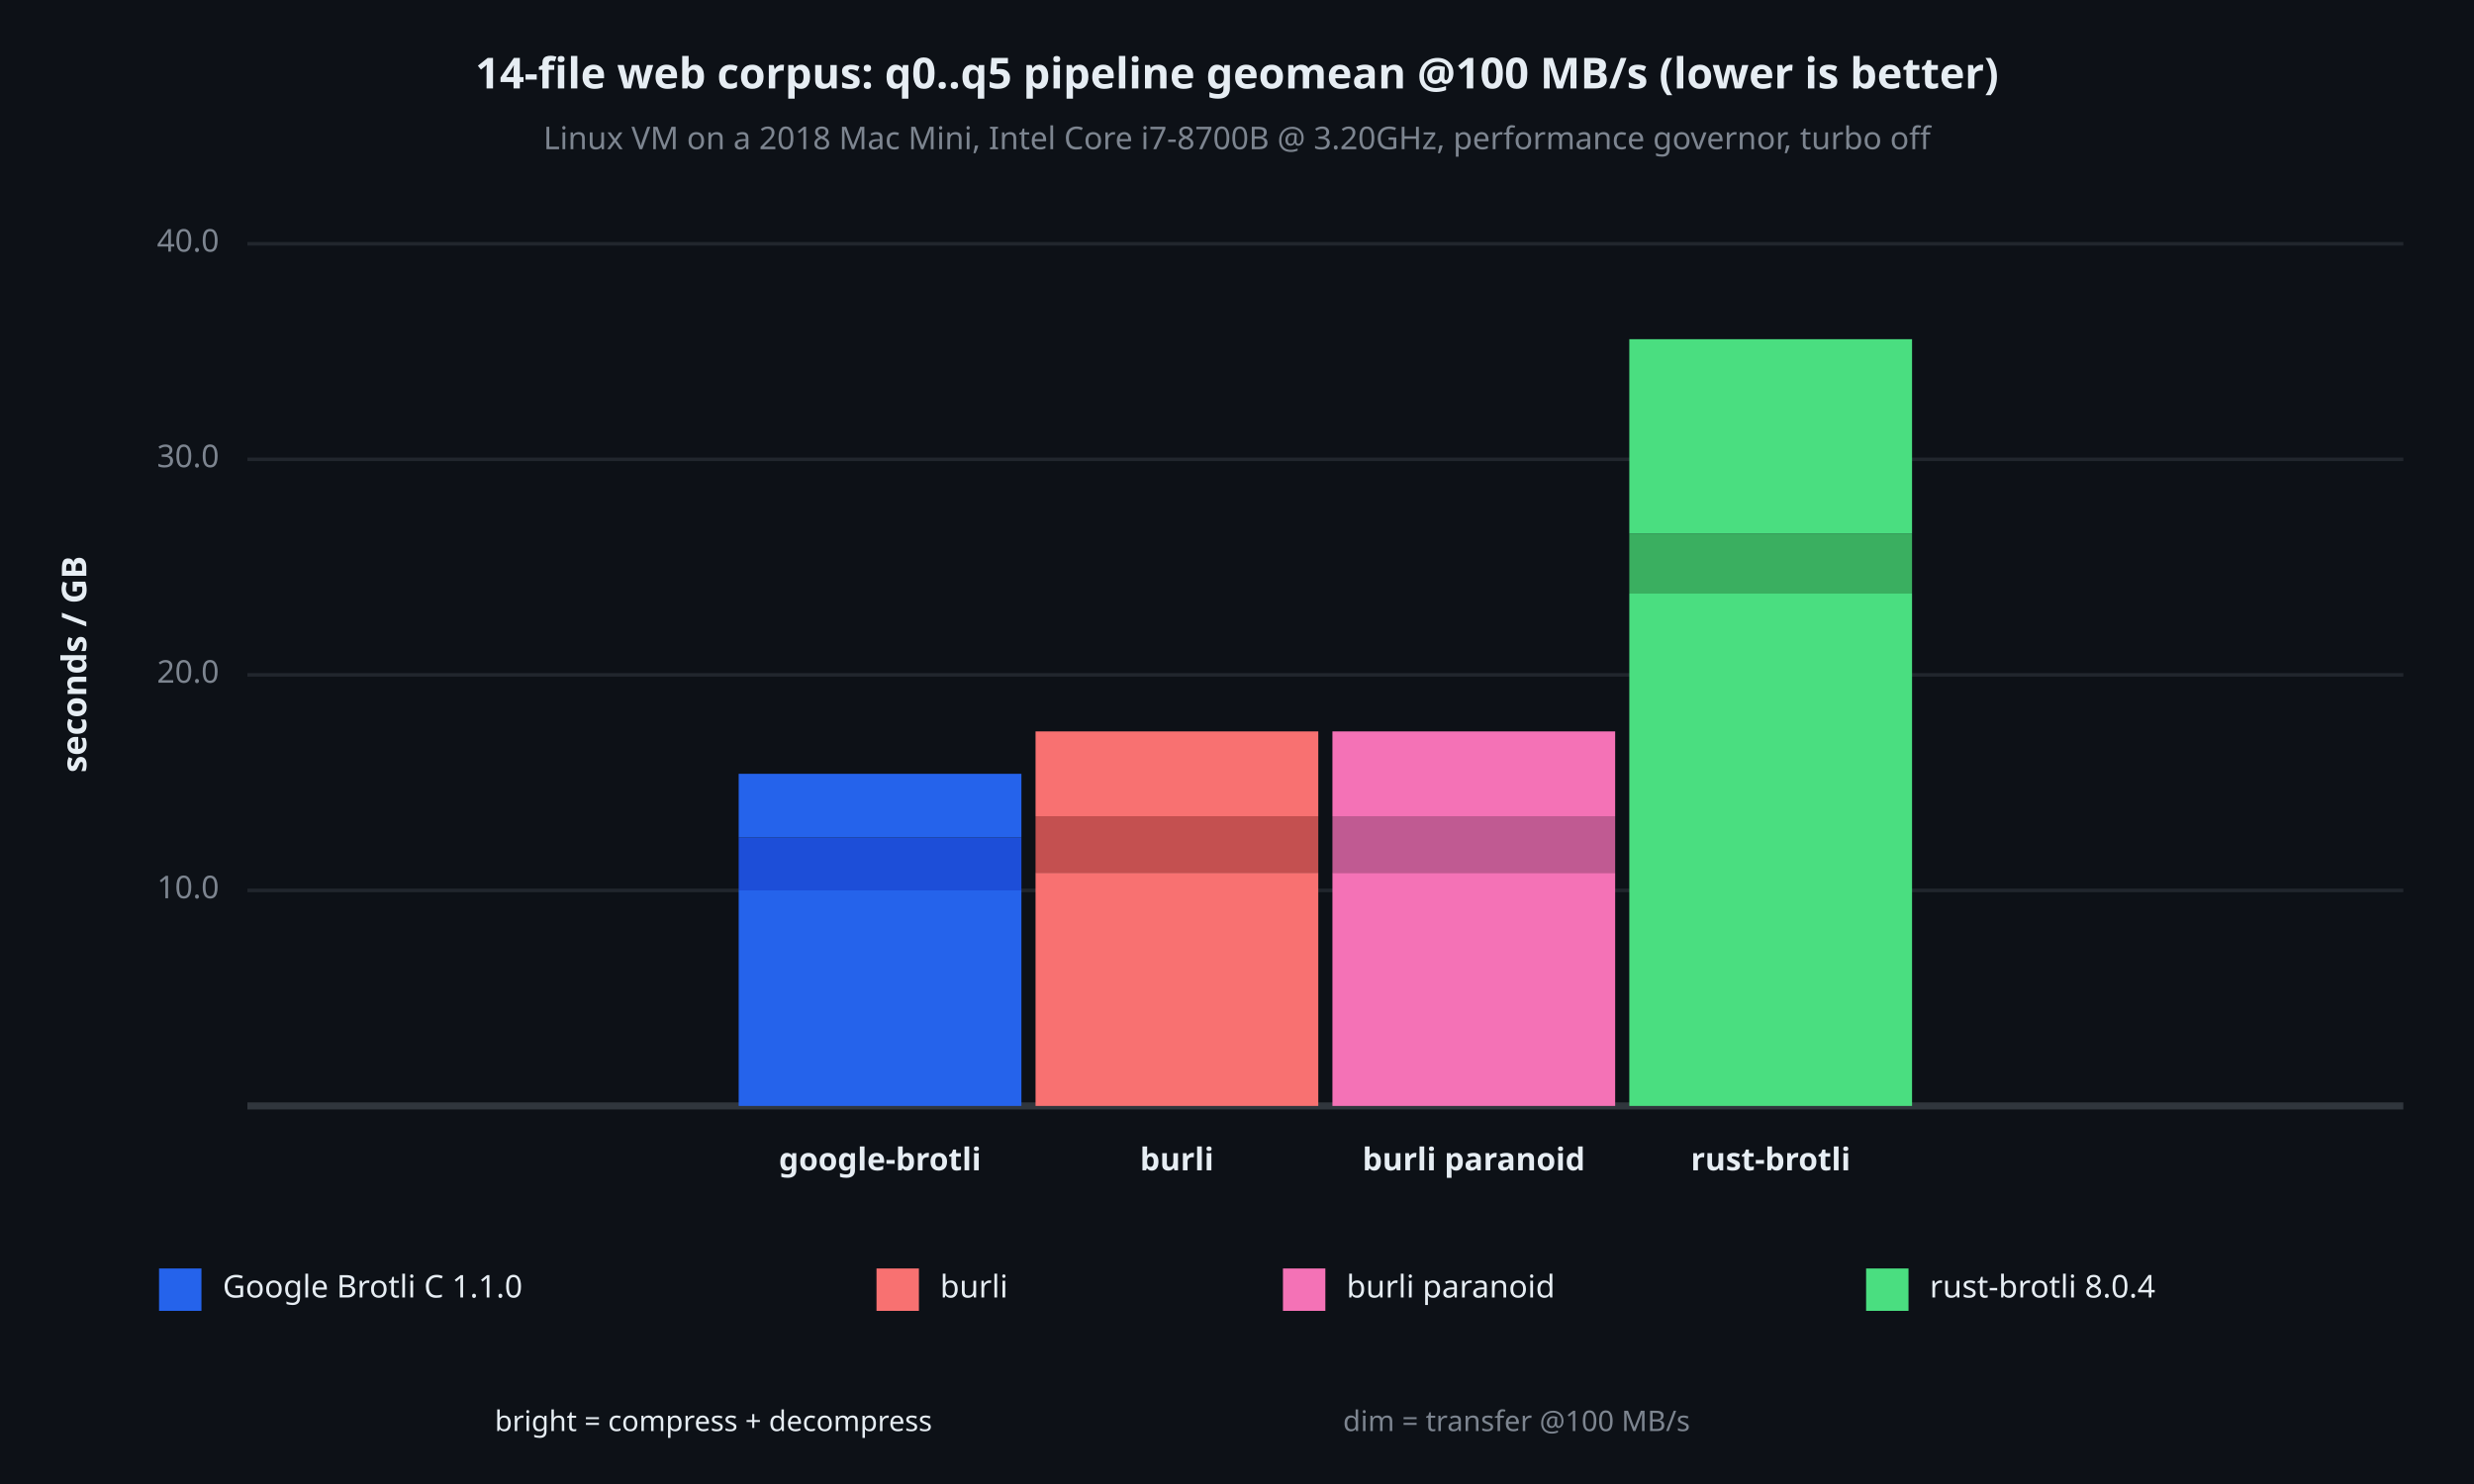
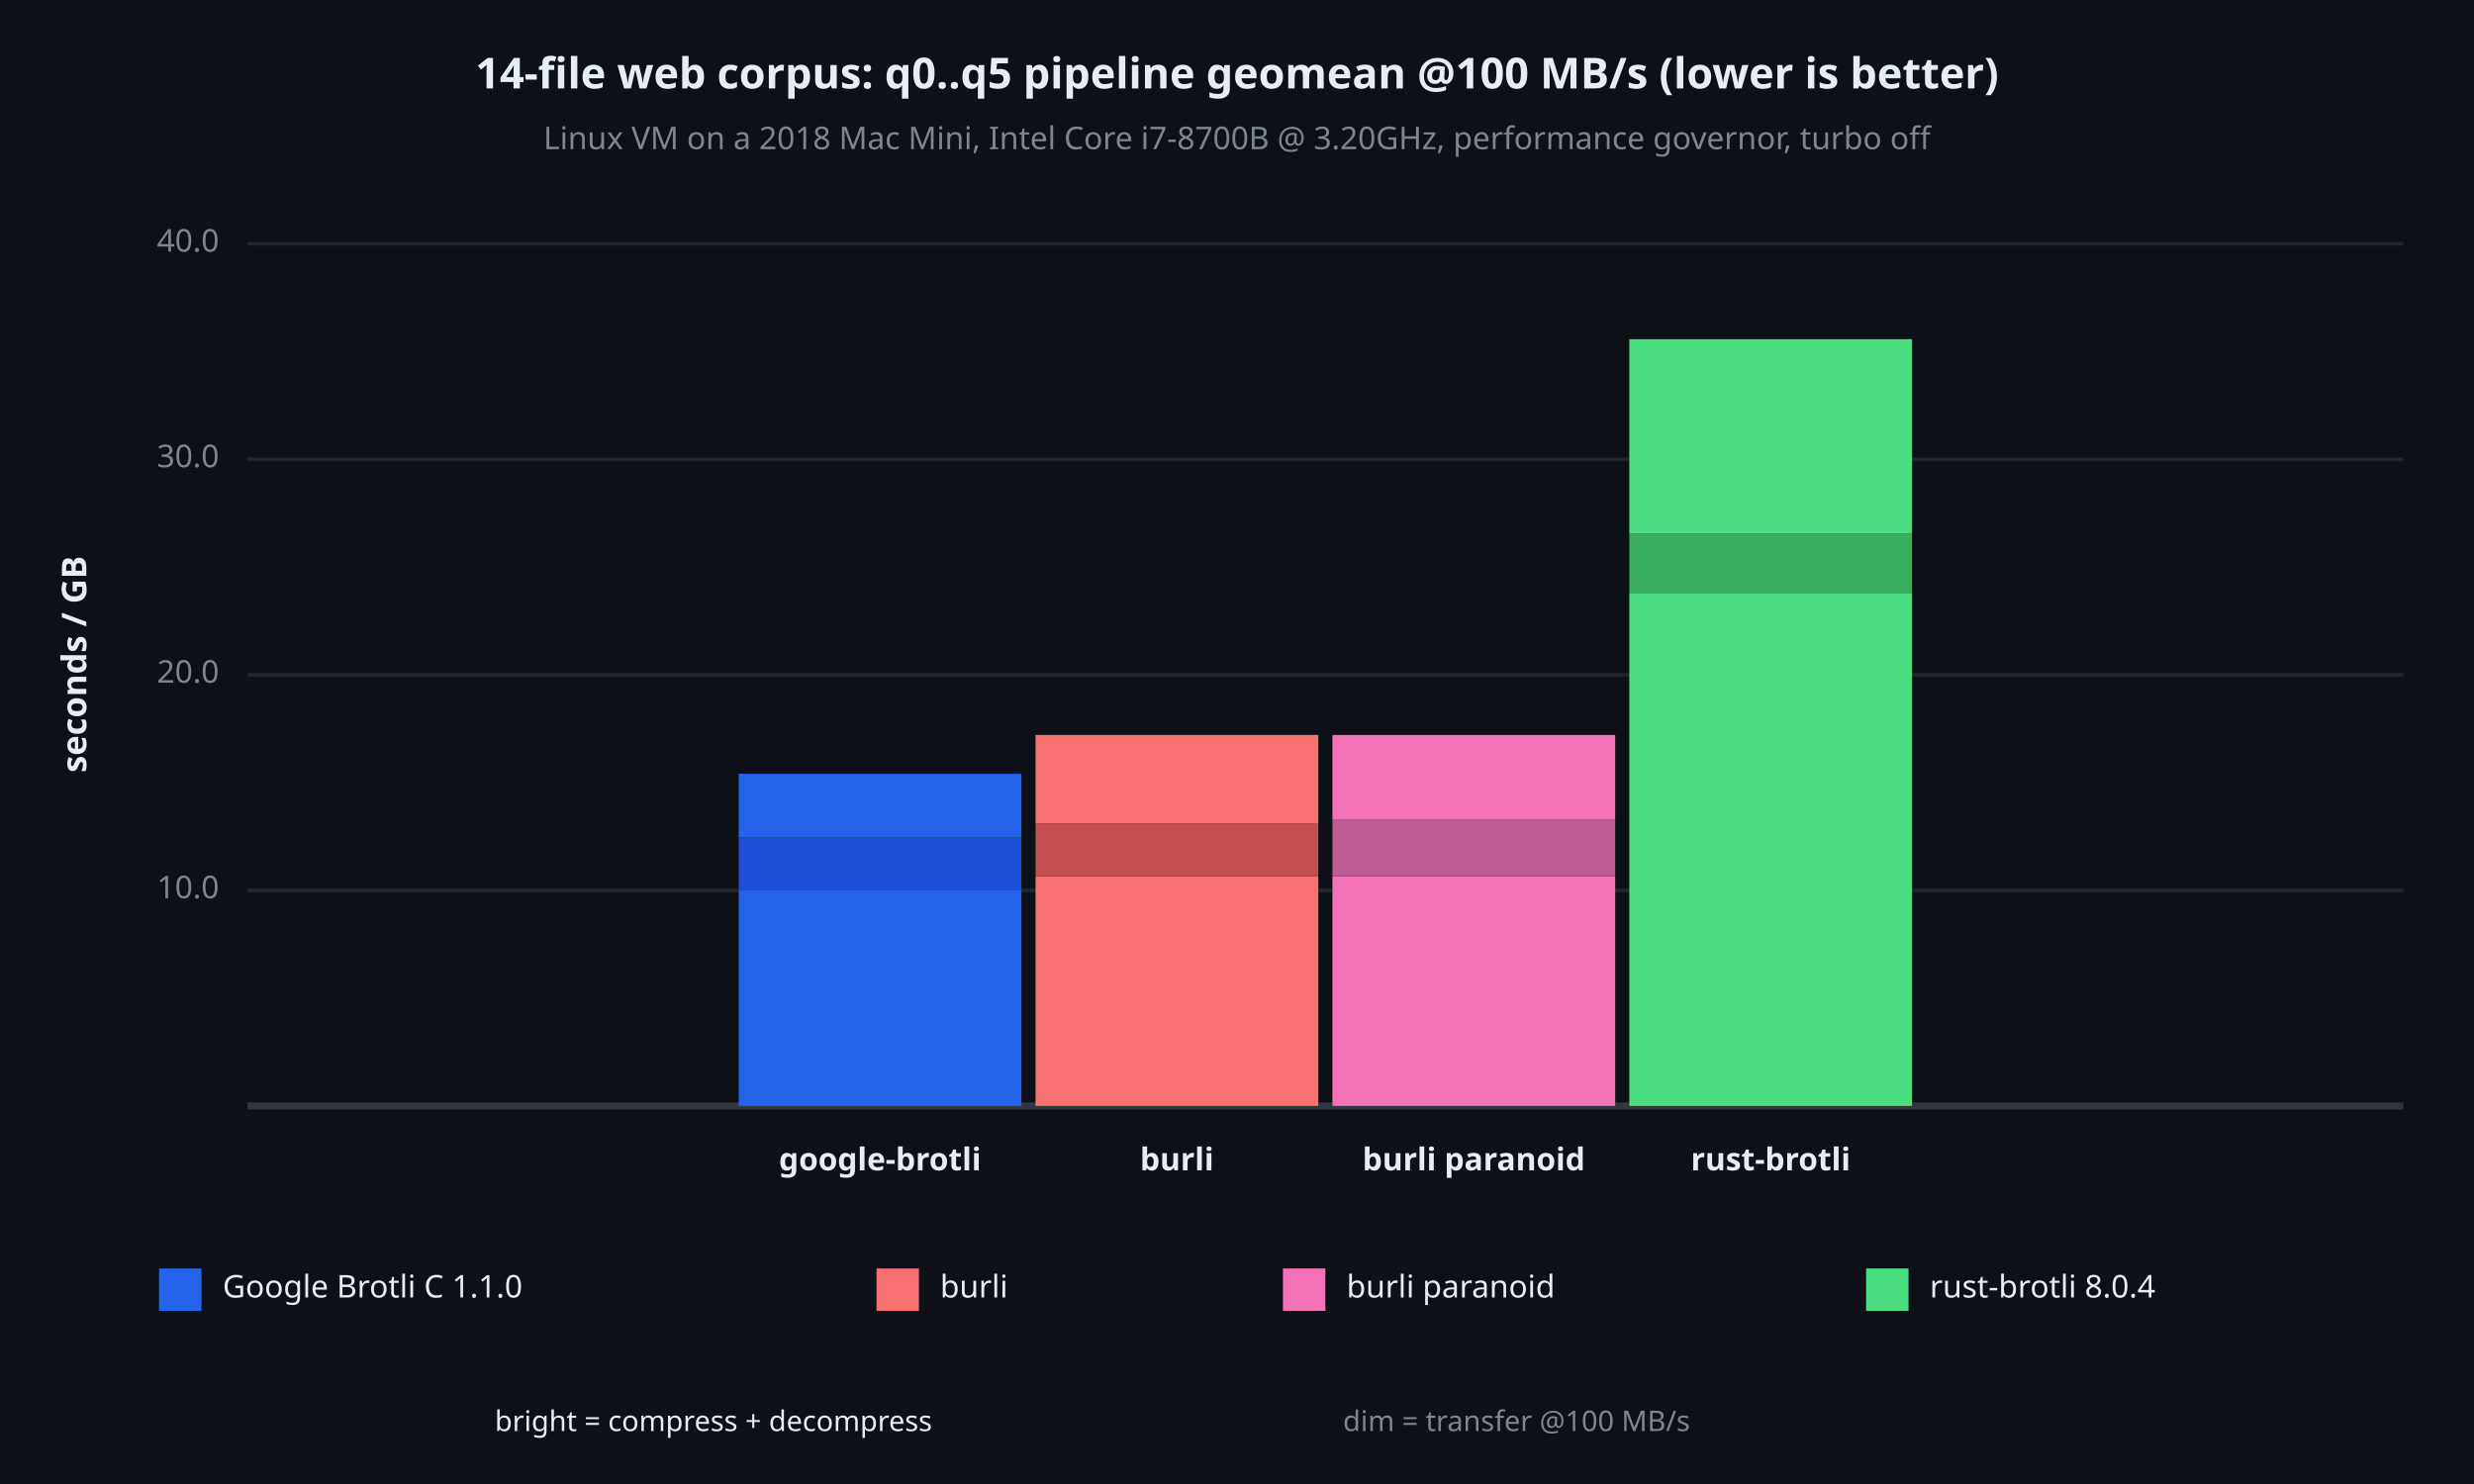
<svg xmlns="http://www.w3.org/2000/svg" viewBox="0 0 700 420" font-family="system-ui, -apple-system, sans-serif">
  <rect x="0" y="0" width="700" height="420" opacity="1" fill="#0D1117" stroke="none" />
  <text x="350" y="22" dy="0.5ex" text-anchor="middle" font-family="sans-serif" font-size="12.097" opacity="1" fill="#E6EDF3" font-weight="bold">
14-file web corpus: q0..q5 pipeline geomean @100 MB/s (lower is better)
</text>
  <text x="350" y="40" dy="0.5ex" text-anchor="middle" font-family="sans-serif" font-size="8.871" opacity="1" fill="#7D8590">
Linux VM on a 2018 Mac Mini, Intel Core i7-8700B @ 3.20GHz, performance governor, turbo off
</text>
  <text x="22" y="188" dy="0.5ex" text-anchor="middle" font-family="sans-serif" font-size="9.677" opacity="1" fill="#E6EDF3" font-weight="bold" transform="rotate(270, 22, 188)">
seconds / GB
</text>
  <polyline fill="none" opacity="1" stroke="#21262D" stroke-width="1" points="70,252 680,252 " />
  <text x="62" y="252" dy="0.5ex" text-anchor="end" font-family="sans-serif" font-size="8.871" opacity="1" fill="#7D8590">
10.0
</text>
  <polyline fill="none" opacity="1" stroke="#21262D" stroke-width="1" points="70,191 680,191 " />
  <text x="62" y="191" dy="0.5ex" text-anchor="end" font-family="sans-serif" font-size="8.871" opacity="1" fill="#7D8590">
20.0
</text>
  <polyline fill="none" opacity="1" stroke="#21262D" stroke-width="1" points="70,130 680,130 " />
  <text x="62" y="130" dy="0.5ex" text-anchor="end" font-family="sans-serif" font-size="8.871" opacity="1" fill="#7D8590">
30.0
</text>
  <polyline fill="none" opacity="1" stroke="#21262D" stroke-width="1" points="70,69 680,69 " />
  <text x="62" y="69" dy="0.5ex" text-anchor="end" font-family="sans-serif" font-size="8.871" opacity="1" fill="#7D8590">
40.0
</text>
  <polyline fill="none" opacity="1" stroke="#30363D" stroke-width="2" points="70,313 680,313 " />
  <rect x="209" y="252" width="80" height="61" opacity="1" fill="#2563EB" stroke="none" />
  <rect x="209" y="237" width="80" height="15" opacity="1" fill="#1D4ED8" stroke="none" />
  <rect x="209" y="219" width="80" height="18" opacity="1" fill="#2563EB" stroke="none" />
  <text x="249" y="329" dy="0.5ex" text-anchor="middle" font-family="sans-serif" font-size="8.871" opacity="1" fill="#E6EDF3" font-weight="bold">
google-brotli
</text>
-   <rect x="293" y="247" width="80" height="66" opacity="1" fill="#F87171" stroke="none" />
-   <rect x="293" y="231" width="80" height="16" opacity="1" fill="#C45050" stroke="none" />
-   <rect x="293" y="207" width="80" height="24" opacity="1" fill="#F87171" stroke="none" />
+   <rect x="293" y="248" width="80" height="65" opacity="1" fill="#F87171" stroke="none" />
+   <rect x="293" y="233" width="80" height="15" opacity="1" fill="#C45050" stroke="none" />
+   <rect x="293" y="208" width="80" height="25" opacity="1" fill="#F87171" stroke="none" />
  <text x="333" y="329" dy="0.5ex" text-anchor="middle" font-family="sans-serif" font-size="8.871" opacity="1" fill="#E6EDF3" font-weight="bold">
burli
</text>
-   <rect x="377" y="247" width="80" height="66" opacity="1" fill="#F472B6" stroke="none" />
-   <rect x="377" y="231" width="80" height="16" opacity="1" fill="#C05A92" stroke="none" />
-   <rect x="377" y="207" width="80" height="24" opacity="1" fill="#F472B6" stroke="none" />
+   <rect x="377" y="248" width="80" height="65" opacity="1" fill="#F472B6" stroke="none" />
+   <rect x="377" y="232" width="80" height="16" opacity="1" fill="#C05A92" stroke="none" />
+   <rect x="377" y="208" width="80" height="24" opacity="1" fill="#F472B6" stroke="none" />
  <text x="417" y="329" dy="0.5ex" text-anchor="middle" font-family="sans-serif" font-size="8.871" opacity="1" fill="#E6EDF3" font-weight="bold">
burli paranoid
</text>
  <rect x="461" y="168" width="80" height="145" opacity="1" fill="#4ADE80" stroke="none" />
  <rect x="461" y="151" width="80" height="17" opacity="1" fill="#3AAF60" stroke="none" />
  <rect x="461" y="96" width="80" height="55" opacity="1" fill="#4ADE80" stroke="none" />
  <text x="501" y="329" dy="0.5ex" text-anchor="middle" font-family="sans-serif" font-size="8.871" opacity="1" fill="#E6EDF3" font-weight="bold">
rust-brotli
</text>
  <rect x="45" y="359" width="12" height="12" opacity="1" fill="#2563EB" stroke="none" />
  <text x="63" y="365" dy="0.5ex" text-anchor="start" font-family="sans-serif" font-size="8.871" opacity="1" fill="#E6EDF3">
Google Brotli C 1.1.0
</text>
  <rect x="248" y="359" width="12" height="12" opacity="1" fill="#F87171" stroke="none" />
  <text x="266" y="365" dy="0.5ex" text-anchor="start" font-family="sans-serif" font-size="8.871" opacity="1" fill="#E6EDF3">
burli
</text>
  <rect x="363" y="359" width="12" height="12" opacity="1" fill="#F472B6" stroke="none" />
  <text x="381" y="365" dy="0.5ex" text-anchor="start" font-family="sans-serif" font-size="8.871" opacity="1" fill="#E6EDF3">
burli paranoid
</text>
  <rect x="528" y="359" width="12" height="12" opacity="1" fill="#4ADE80" stroke="none" />
  <text x="546" y="365" dy="0.5ex" text-anchor="start" font-family="sans-serif" font-size="8.871" opacity="1" fill="#E6EDF3">
rust-brotli 8.0.4
</text>
  <text x="140" y="403" dy="0.5ex" text-anchor="start" font-family="sans-serif" font-size="8.065" opacity="1" fill="#E6EDF3">
bright = compress + decompress
</text>
  <text x="380" y="403" dy="0.5ex" text-anchor="start" font-family="sans-serif" font-size="8.065" opacity="1" fill="#7D8590">
dim = transfer @100 MB/s
</text>
</svg>
